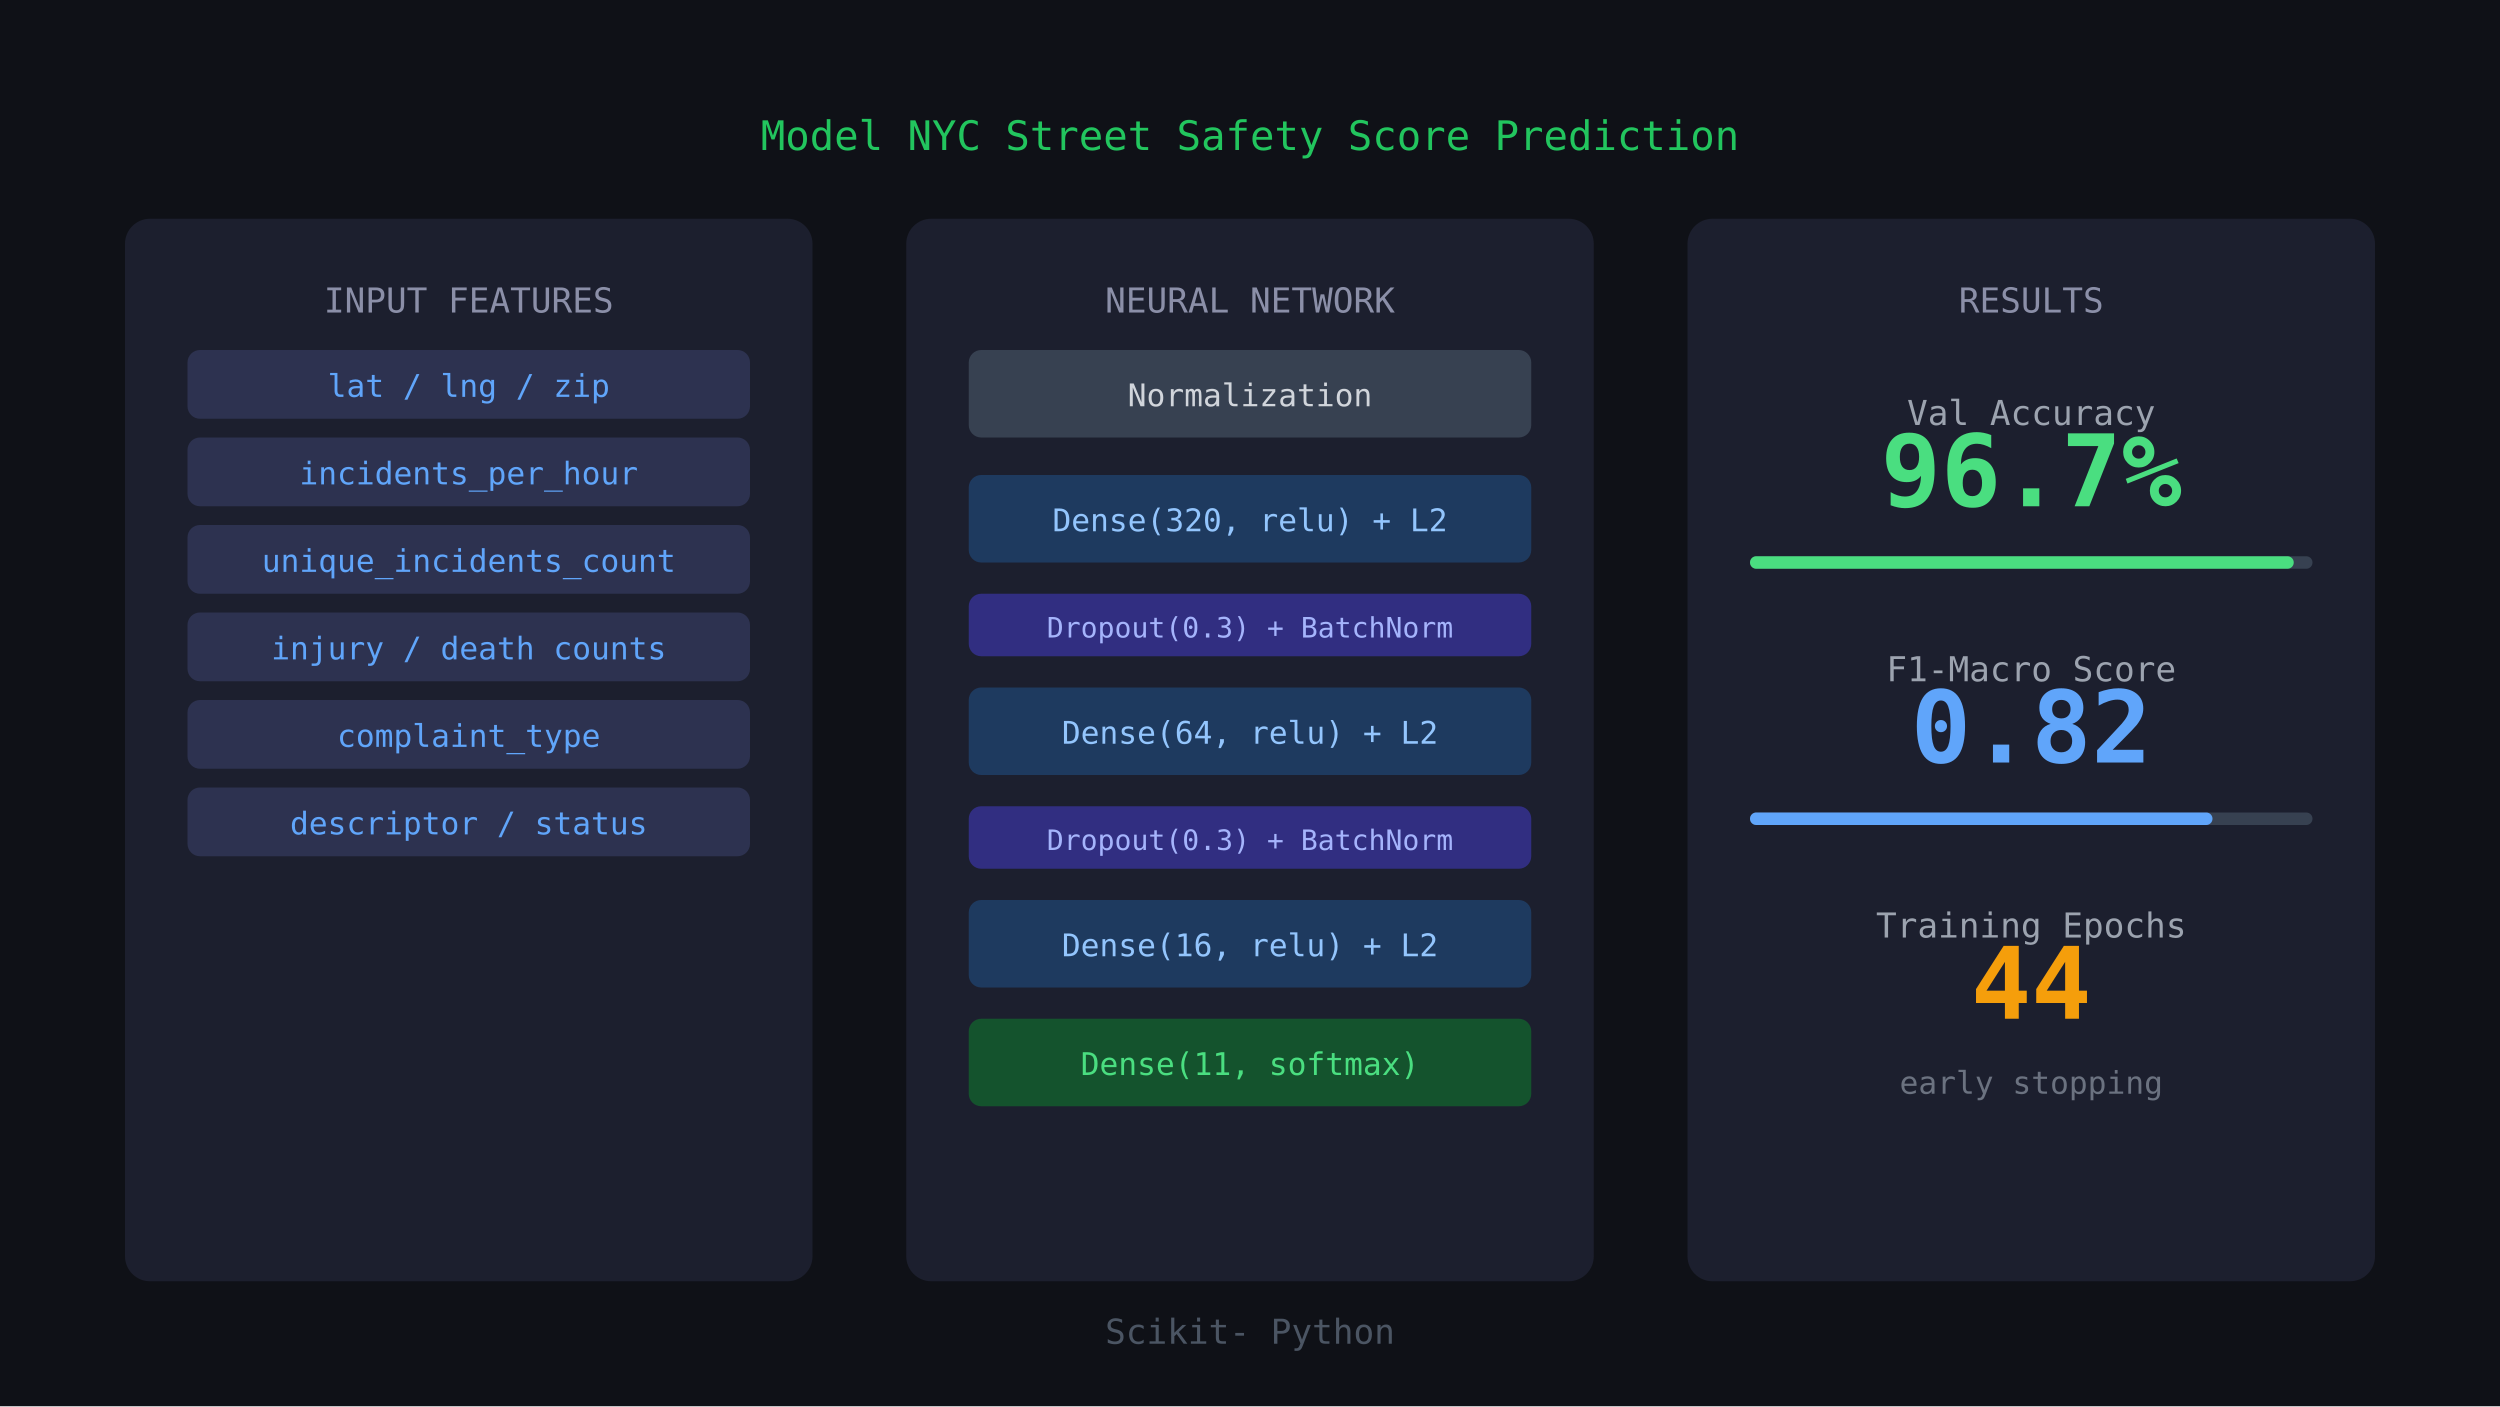
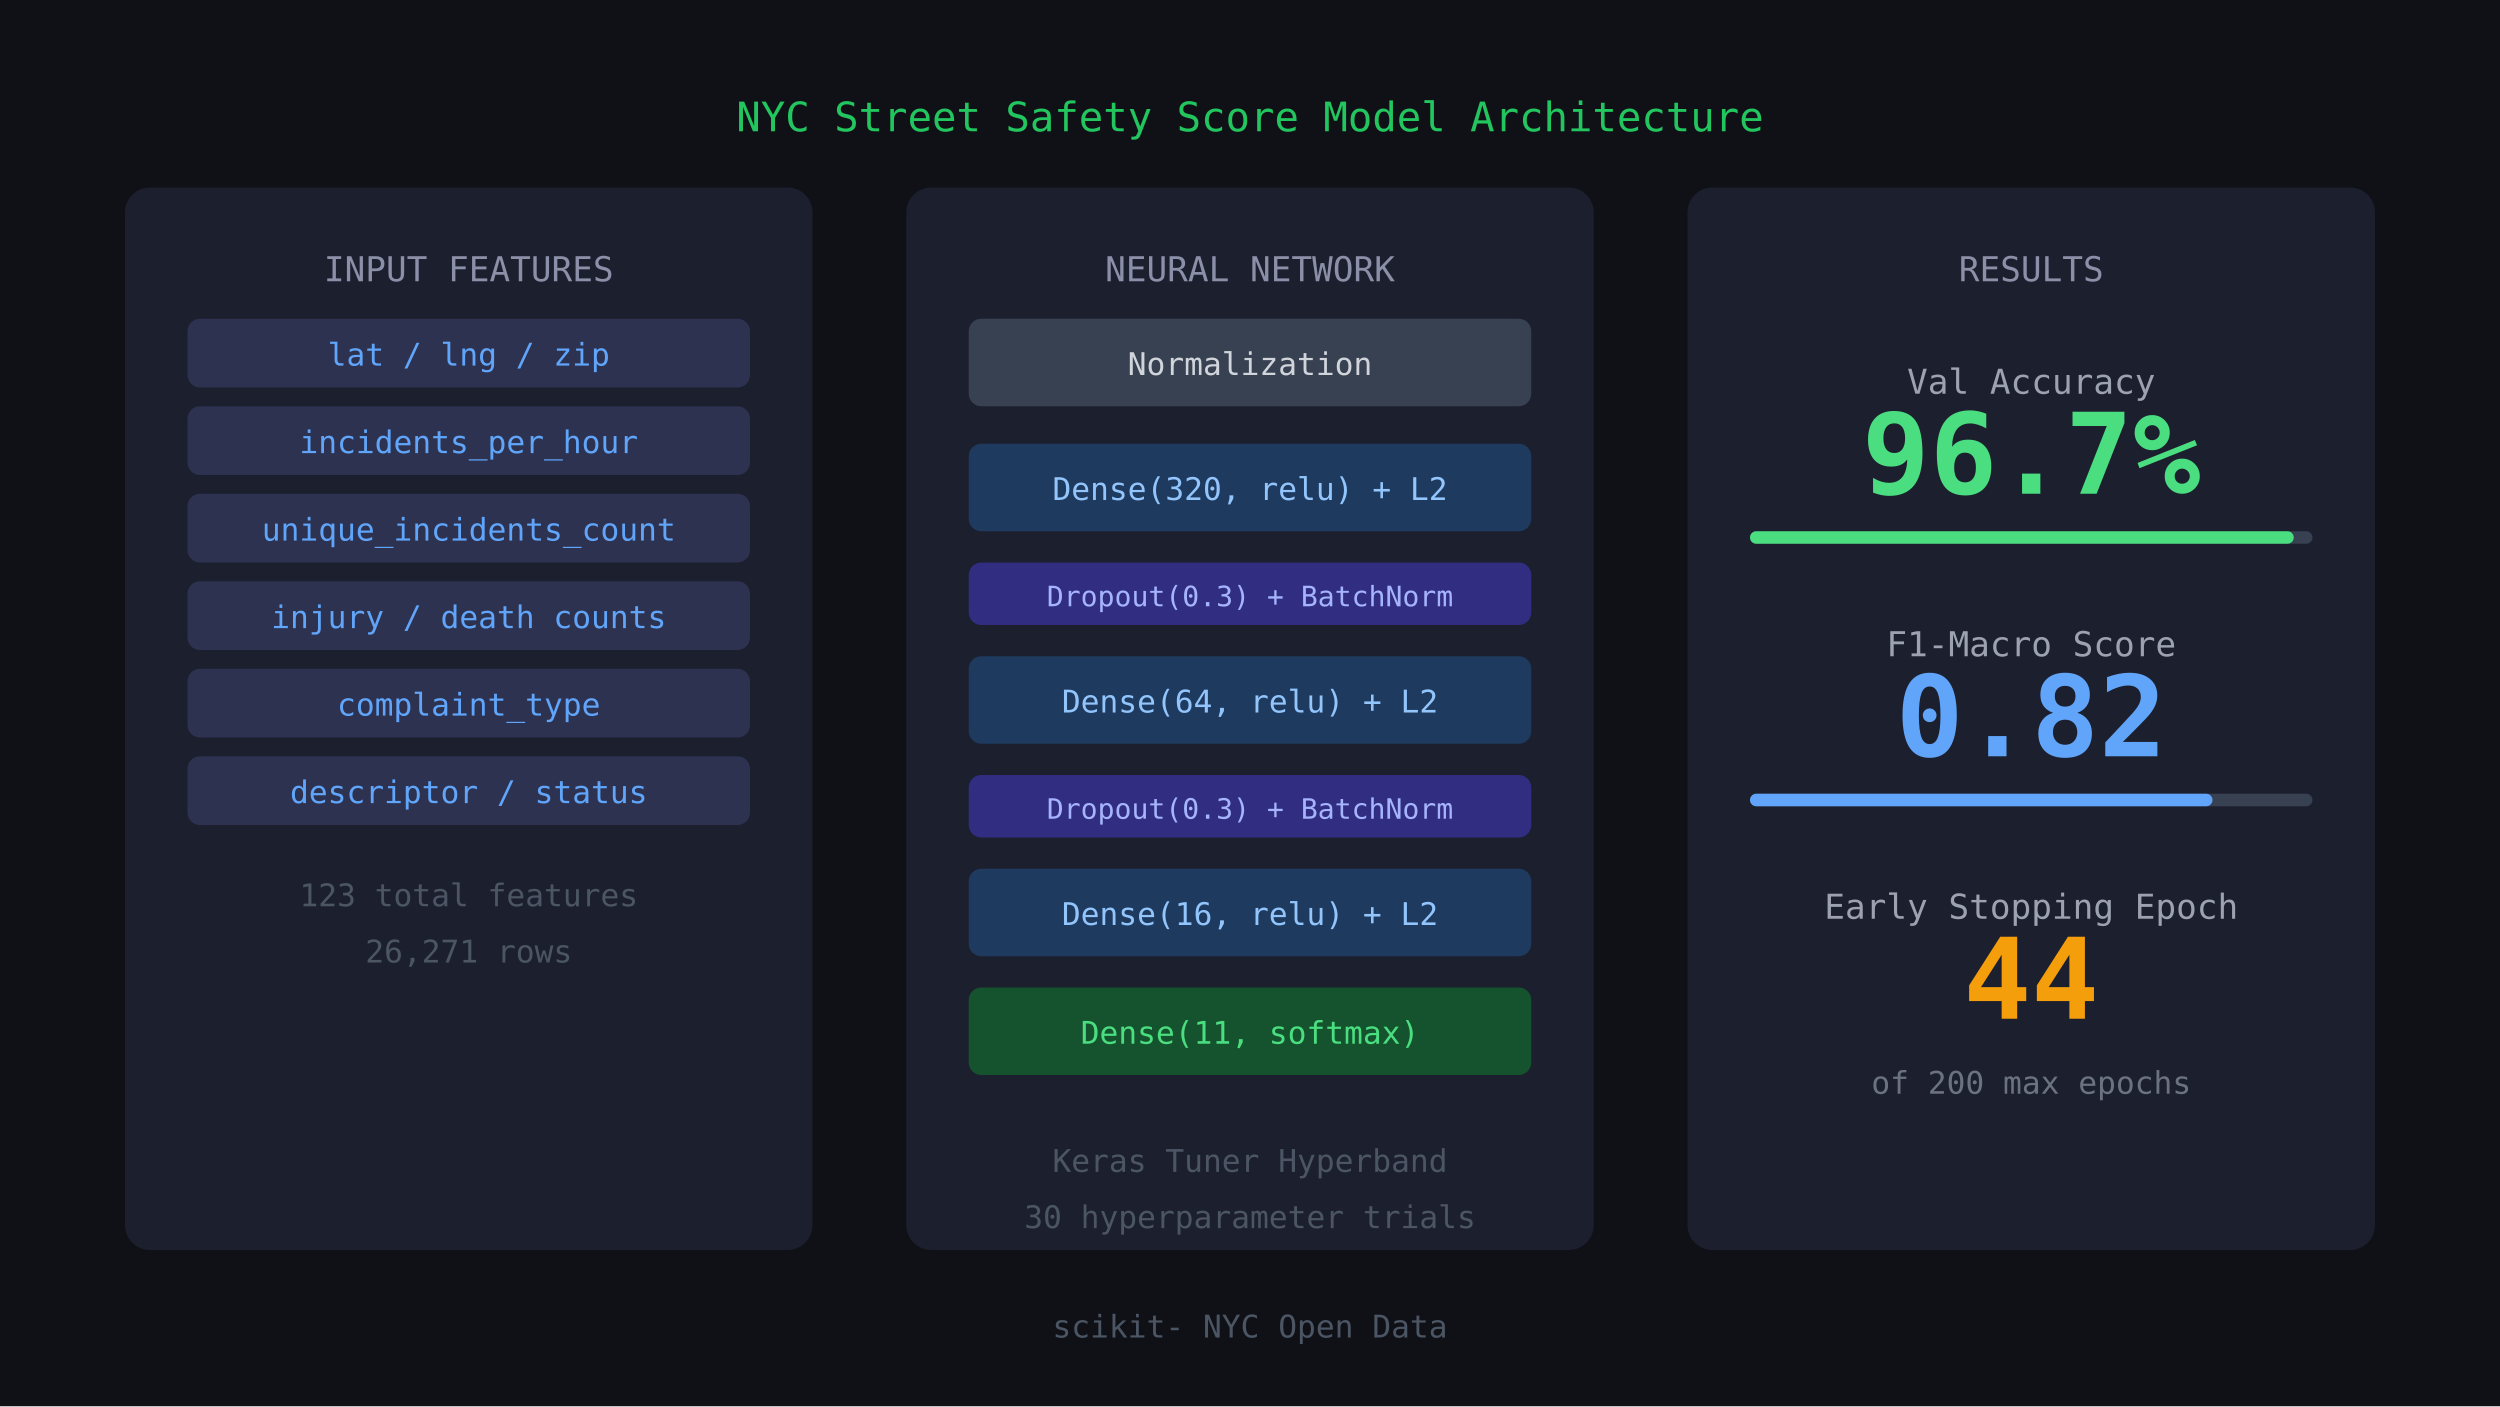
<svg xmlns="http://www.w3.org/2000/svg" width="800" height="450" viewBox="0 0 800 450">
  <rect width="800" height="450" fill="#0f1117" />
-   <text x="400" y="48" font-family="monospace" font-size="13" fill="#22c55e" text-anchor="middle">Model  NYC Street Safety Score Prediction</text>Training 
-   <rect x="40" y="70" width="220" height="340" rx="8" fill="#1c1f2e" />
-   <text x="150" y="100" font-family="monospace" font-size="11" fill="#8b8fa8" text-anchor="middle">INPUT FEATURES</text>
-   <rect x="60" y="112" width="180" height="22" rx="4" fill="#2d3250" />
-   <text x="150" y="127" font-family="monospace" font-size="10" fill="#60a5fa" text-anchor="middle">lat / lng / zip</text>
-   <rect x="60" y="140" width="180" height="22" rx="4" fill="#2d3250" />
-   <text x="150" y="155" font-family="monospace" font-size="10" fill="#60a5fa" text-anchor="middle">incidents_per_hour</text>
-   <rect x="60" y="168" width="180" height="22" rx="4" fill="#2d3250" />
-   <text x="150" y="183" font-family="monospace" font-size="10" fill="#60a5fa" text-anchor="middle">unique_incidents_count</text>
-   <rect x="60" y="196" width="180" height="22" rx="4" fill="#2d3250" />
-   <text x="150" y="211" font-family="monospace" font-size="10" fill="#60a5fa" text-anchor="middle">injury / death counts</text>
-   <rect x="60" y="224" width="180" height="22" rx="4" fill="#2d3250" />
-   <text x="150" y="239" font-family="monospace" font-size="10" fill="#60a5fa" text-anchor="middle">complaint_type</text>
-   <rect x="60" y="252" width="180" height="22" rx="4" fill="#2d3250" />
-   <text x="150" y="267" font-family="monospace" font-size="10" fill="#60a5fa" text-anchor="middle">descriptor / status</text>
-   <rect x="290" y="70" width="220" height="340" rx="8" fill="#1c1f2e" />
-   <text x="400" y="100" font-family="monospace" font-size="11" fill="#8b8fa8" text-anchor="middle">NEURAL NETWORK</text>
-   <rect x="310" y="112" width="180" height="28" rx="4" fill="#374151" />
-   <text x="400" y="130" font-family="monospace" font-size="10" fill="#d1d5db" text-anchor="middle">Normalization</text>
-   <rect x="310" y="152" width="180" height="28" rx="4" fill="#1e3a5f" />
-   <text x="400" y="170" font-family="monospace" font-size="10" fill="#93c5fd" text-anchor="middle">Dense(320, relu) + L2</text>
-   <rect x="310" y="190" width="180" height="20" rx="4" fill="#312e81" />
-   <text x="400" y="204" font-family="monospace" font-size="9" fill="#a5b4fc" text-anchor="middle">Dropout(0.3) + BatchNorm</text>
-   <rect x="310" y="220" width="180" height="28" rx="4" fill="#1e3a5f" />
-   <text x="400" y="238" font-family="monospace" font-size="10" fill="#93c5fd" text-anchor="middle">Dense(64, relu) + L2</text>
-   <rect x="310" y="258" width="180" height="20" rx="4" fill="#312e81" />
-   <text x="400" y="272" font-family="monospace" font-size="9" fill="#a5b4fc" text-anchor="middle">Dropout(0.3) + BatchNorm</text>
-   <rect x="310" y="288" width="180" height="28" rx="4" fill="#1e3a5f" />
-   <text x="400" y="306" font-family="monospace" font-size="10" fill="#93c5fd" text-anchor="middle">Dense(16, relu) + L2</text>
-   <rect x="310" y="326" width="180" height="28" rx="4" fill="#14532d" />
-   <text x="400" y="344" font-family="monospace" font-size="10" fill="#4ade80" text-anchor="middle">Dense(11, softmax)</text>
-   <rect x="540" y="70" width="220" height="340" rx="8" fill="#1c1f2e" />
-   <text x="650" y="100" font-family="monospace" font-size="11" fill="#8b8fa8" text-anchor="middle">RESULTS</text>
-   <text x="650" y="136" font-family="monospace" font-size="11" fill="#9ca3af" text-anchor="middle">Val Accuracy</text>
-   <text x="650" y="162" font-family="monospace" font-size="32" fill="#4ade80" text-anchor="middle" font-weight="bold">96.7%</text>
-   <rect x="560" y="178" width="180" height="4" rx="2" fill="#374151" />
-   <rect x="560" y="178" width="174" height="4" rx="2" fill="#4ade80" />
-   <text x="650" y="218" font-family="monospace" font-size="11" fill="#9ca3af" text-anchor="middle">F1-Macro Score</text>
-   <text x="650" y="244" font-family="monospace" font-size="32" fill="#60a5fa" text-anchor="middle" font-weight="bold">0.82</text>
-   <rect x="560" y="260" width="180" height="4" rx="2" fill="#374151" />
-   <rect x="560" y="260" width="148" height="4" rx="2" fill="#60a5fa" />
-   <text x="650" y="300" font-family="monospace" font-size="11" fill="#9ca3af" text-anchor="middle">Training Epochs</text>
-   <text x="650" y="326" font-family="monospace" font-size="32" fill="#f59e0b" text-anchor="middle" font-weight="bold">44</text>
-   <text x="650" y="350" font-family="monospace" font-size="10" fill="#6b7280" text-anchor="middle">early stopping</text>
-   <text x="400" y="430" font-family="monospace" font-size="11" fill="#4b5563" text-anchor="middle">                     Scikit-       Python</text>learn Pandas Keras TensorFlow 
+   <text x="400" y="42" font-family="monospace" font-size="13" fill="#22c55e" text-anchor="middle">NYC Street Safety Score  Model Architecture</text>Prediction 
+ 
+   
+   <rect x="40" y="60" width="220" height="340" rx="8" fill="#1c1f2e" />
+   <text x="150" y="90" font-family="monospace" font-size="11" fill="#8b8fa8" text-anchor="middle">INPUT FEATURES</text>
+   <rect x="60" y="102" width="180" height="22" rx="4" fill="#2d3250" />
+   <text x="150" y="117" font-family="monospace" font-size="10" fill="#60a5fa" text-anchor="middle">lat / lng / zip</text>
+   <rect x="60" y="130" width="180" height="22" rx="4" fill="#2d3250" />
+   <text x="150" y="145" font-family="monospace" font-size="10" fill="#60a5fa" text-anchor="middle">incidents_per_hour</text>
+   <rect x="60" y="158" width="180" height="22" rx="4" fill="#2d3250" />
+   <text x="150" y="173" font-family="monospace" font-size="10" fill="#60a5fa" text-anchor="middle">unique_incidents_count</text>
+   <rect x="60" y="186" width="180" height="22" rx="4" fill="#2d3250" />
+   <text x="150" y="201" font-family="monospace" font-size="10" fill="#60a5fa" text-anchor="middle">injury / death counts</text>
+   <rect x="60" y="214" width="180" height="22" rx="4" fill="#2d3250" />
+   <text x="150" y="229" font-family="monospace" font-size="10" fill="#60a5fa" text-anchor="middle">complaint_type</text>
+   <rect x="60" y="242" width="180" height="22" rx="4" fill="#2d3250" />
+   <text x="150" y="257" font-family="monospace" font-size="10" fill="#60a5fa" text-anchor="middle">descriptor / status</text>
+   <text x="150" y="290" font-family="monospace" font-size="10" fill="#4b5563" text-anchor="middle">123 total features</text>
+   <text x="150" y="308" font-family="monospace" font-size="10" fill="#4b5563" text-anchor="middle">26,271 rows</text>
+   <rect x="290" y="60" width="220" height="340" rx="8" fill="#1c1f2e" />
+   <text x="400" y="90" font-family="monospace" font-size="11" fill="#8b8fa8" text-anchor="middle">NEURAL NETWORK</text>
+   <rect x="310" y="102" width="180" height="28" rx="4" fill="#374151" />
+   <text x="400" y="120" font-family="monospace" font-size="10" fill="#d1d5db" text-anchor="middle">Normalization</text>
+   <rect x="310" y="142" width="180" height="28" rx="4" fill="#1e3a5f" />
+   <text x="400" y="160" font-family="monospace" font-size="10" fill="#93c5fd" text-anchor="middle">Dense(320, relu) + L2</text>
+   <rect x="310" y="180" width="180" height="20" rx="4" fill="#312e81" />
+   <text x="400" y="194" font-family="monospace" font-size="9" fill="#a5b4fc" text-anchor="middle">Dropout(0.3) + BatchNorm</text>
+   <rect x="310" y="210" width="180" height="28" rx="4" fill="#1e3a5f" />
+   <text x="400" y="228" font-family="monospace" font-size="10" fill="#93c5fd" text-anchor="middle">Dense(64, relu) + L2</text>
+   <rect x="310" y="248" width="180" height="20" rx="4" fill="#312e81" />
+   <text x="400" y="262" font-family="monospace" font-size="9" fill="#a5b4fc" text-anchor="middle">Dropout(0.3) + BatchNorm</text>
+   <rect x="310" y="278" width="180" height="28" rx="4" fill="#1e3a5f" />
+   <text x="400" y="296" font-family="monospace" font-size="10" fill="#93c5fd" text-anchor="middle">Dense(16, relu) + L2</text>
+   <rect x="310" y="316" width="180" height="28" rx="4" fill="#14532d" />
+   <text x="400" y="334" font-family="monospace" font-size="10" fill="#4ade80" text-anchor="middle">Dense(11, softmax)</text>
+   <text x="400" y="375" font-family="monospace" font-size="10" fill="#4b5563" text-anchor="middle">Keras Tuner Hyperband</text>
+   <text x="400" y="393" font-family="monospace" font-size="10" fill="#4b5563" text-anchor="middle">30 hyperparameter trials</text>
+   <rect x="540" y="60" width="220" height="340" rx="8" fill="#1c1f2e" />
+   <text x="650" y="90" font-family="monospace" font-size="11" fill="#8b8fa8" text-anchor="middle">RESULTS</text>
+   <text x="650" y="126" font-family="monospace" font-size="11" fill="#9ca3af" text-anchor="middle">Val Accuracy</text>
+   <text x="650" y="158" font-family="monospace" font-size="36" fill="#4ade80" text-anchor="middle" font-weight="bold">96.7%</text>
+   <rect x="560" y="170" width="180" height="4" rx="2" fill="#374151" />
+   <rect x="560" y="170" width="174" height="4" rx="2" fill="#4ade80" />
+   <text x="650" y="210" font-family="monospace" font-size="11" fill="#9ca3af" text-anchor="middle">F1-Macro Score</text>
+   <text x="650" y="242" font-family="monospace" font-size="36" fill="#60a5fa" text-anchor="middle" font-weight="bold">0.82</text>
+   <rect x="560" y="254" width="180" height="4" rx="2" fill="#374151" />
+   <rect x="560" y="254" width="148" height="4" rx="2" fill="#60a5fa" />
+   <text x="650" y="294" font-family="monospace" font-size="11" fill="#9ca3af" text-anchor="middle">Early Stopping Epoch</text>
+   <text x="650" y="326" font-family="monospace" font-size="36" fill="#f59e0b" text-anchor="middle" font-weight="bold">44</text>
+   <text x="650" y="350" font-family="monospace" font-size="10" fill="#6b7280" text-anchor="middle">of 200 max epochs</text>
+   <text x="400" y="428" font-family="monospace" font-size="10" fill="#4b5563" text-anchor="middle">                     scikit-              NYC Open Data</text>Pandas learn Keras TensorFlow Python 
</svg>
